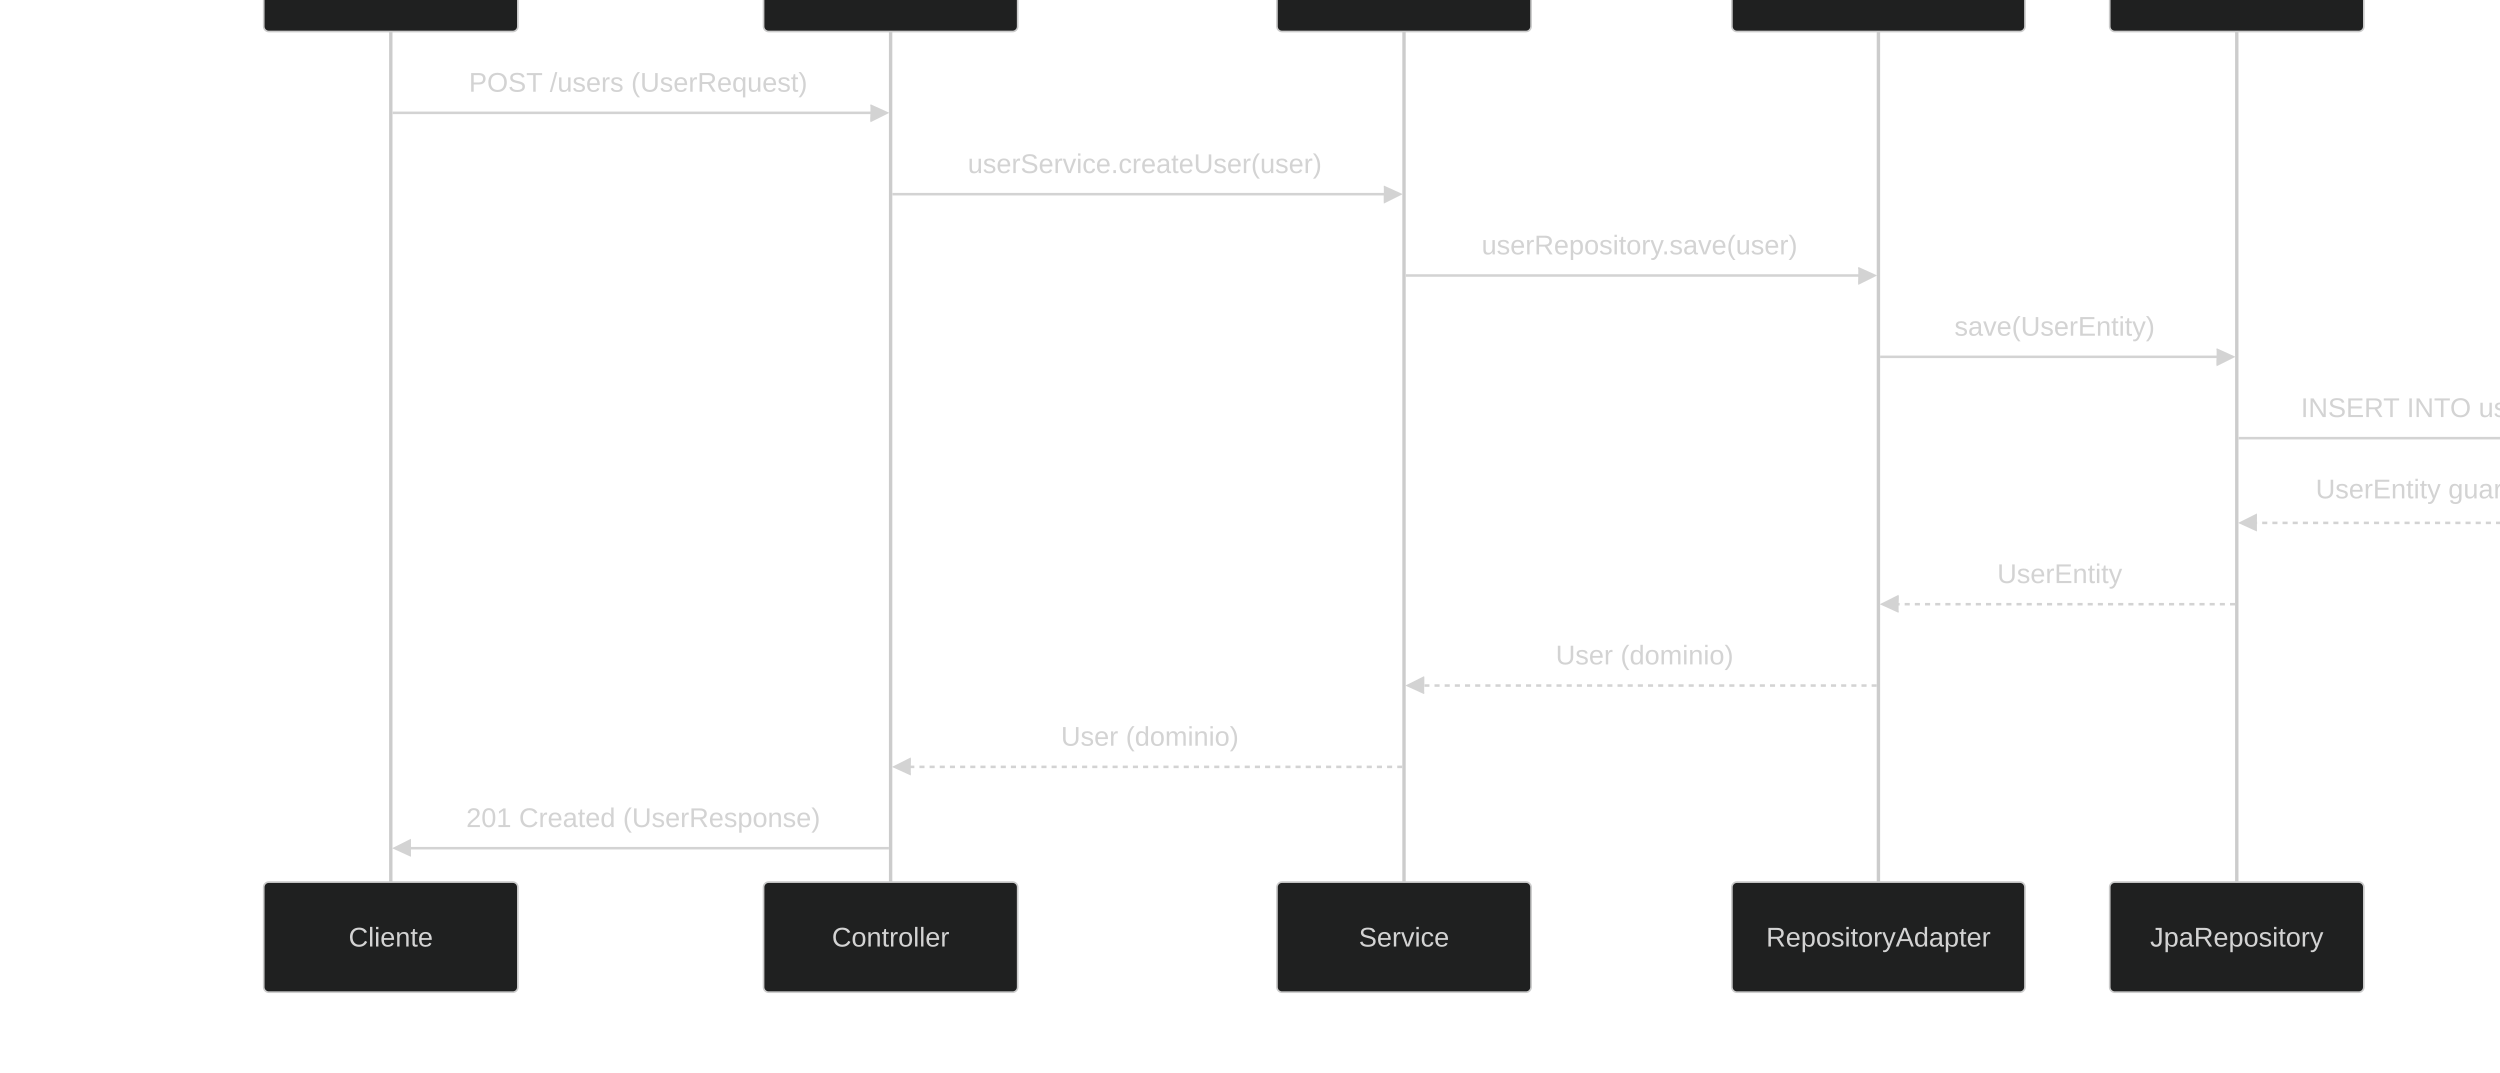
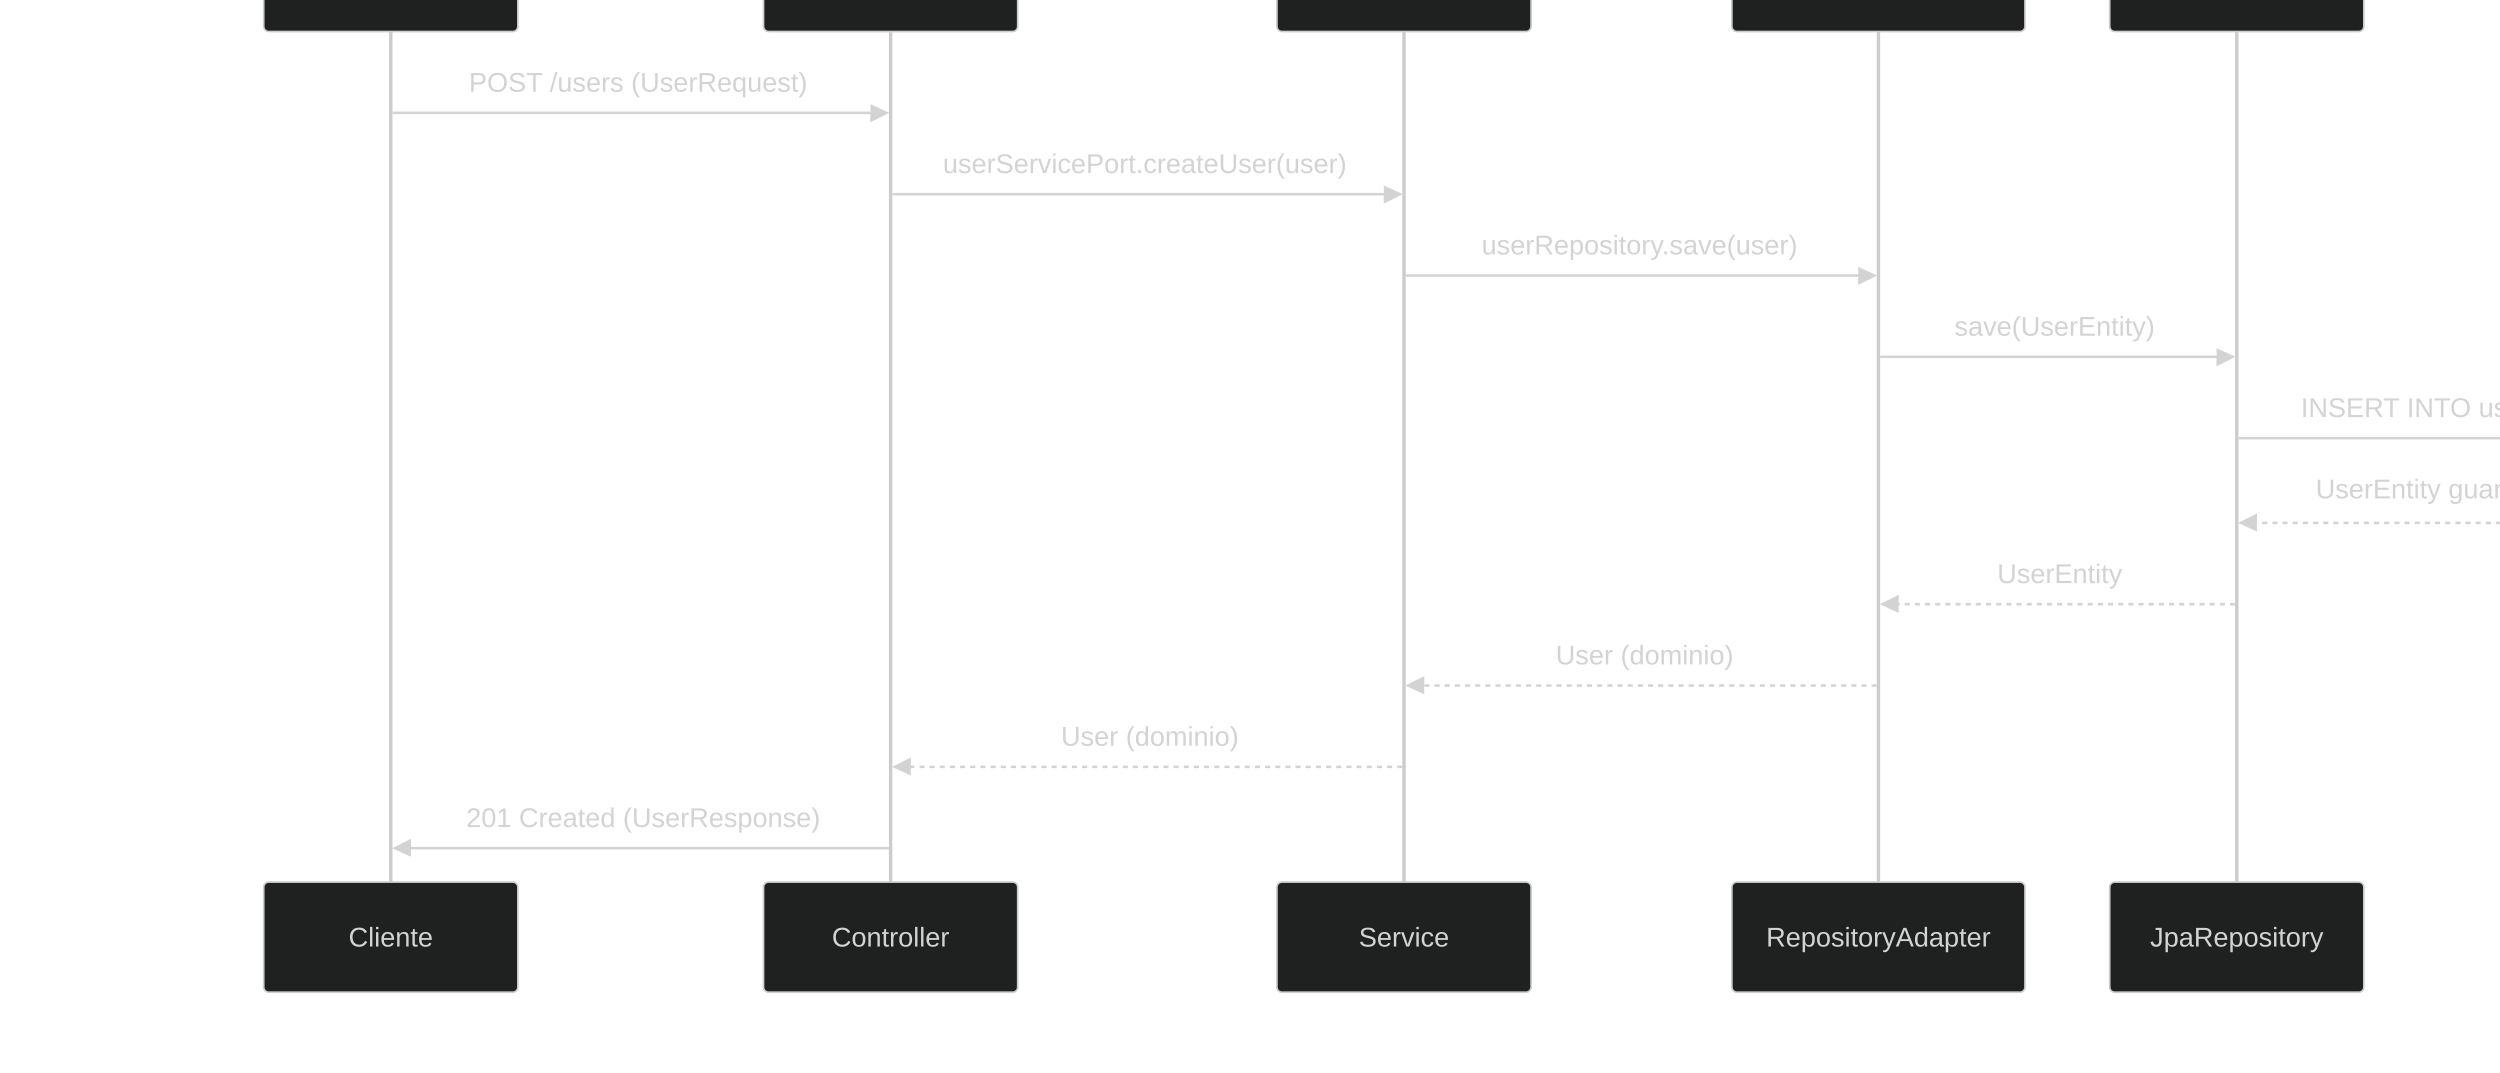
<svg xmlns="http://www.w3.org/2000/svg" aria-roledescription="sequence" role="graphics-document document" style="overflow: hidden; max-width: 100%;" width="100%" id="graph-48" height="100%">
  <defs>
    <symbol height="24" width="24" id="computer">
      <path d="M2 2v13h20v-13h-20zm18 11h-16v-9h16v9zm-10.228 6l.466-1h3.524l.467 1h-4.457zm14.228 3h-24l2-6h2.104l-1.33 4h18.45l-1.297-4h2.073l2 6zm-5-10h-14v-7h14v7z" transform="scale(.5)" />
    </symbol>
  </defs>
  <defs>
    <symbol clip-rule="evenodd" fill-rule="evenodd" id="database">
      <path d="M12.258.001l.256.004.255.005.253.008.251.01.249.012.247.015.246.016.242.019.241.02.239.023.236.024.233.027.231.028.229.031.225.032.223.034.22.036.217.038.214.04.211.041.208.043.205.045.201.046.198.048.194.05.191.051.187.053.183.054.18.056.175.057.172.059.168.06.163.061.16.063.155.064.15.066.074.033.073.033.071.034.07.034.069.035.068.035.067.035.066.035.064.036.064.036.062.036.06.036.06.037.058.037.058.037.055.038.055.038.053.038.052.038.051.039.05.039.048.039.047.039.045.04.044.04.043.04.041.04.04.041.039.041.037.041.036.041.034.041.033.042.032.042.03.042.029.042.027.042.026.043.024.043.023.043.021.043.02.043.018.044.017.043.015.044.013.044.012.044.011.045.009.044.007.045.006.045.004.045.002.045.001.045v17l-.001.045-.002.045-.004.045-.006.045-.007.045-.009.044-.011.045-.012.044-.013.044-.015.044-.017.043-.018.044-.02.043-.021.043-.023.043-.024.043-.026.043-.027.042-.029.042-.03.042-.032.042-.033.042-.034.041-.036.041-.037.041-.039.041-.04.041-.041.04-.043.04-.044.04-.045.04-.047.039-.048.039-.05.039-.051.039-.052.038-.053.038-.055.038-.055.038-.058.037-.058.037-.06.037-.06.036-.062.036-.064.036-.064.036-.066.035-.067.035-.068.035-.069.035-.07.034-.071.034-.073.033-.074.033-.15.066-.155.064-.16.063-.163.061-.168.06-.172.059-.175.057-.18.056-.183.054-.187.053-.191.051-.194.05-.198.048-.201.046-.205.045-.208.043-.211.041-.214.04-.217.038-.22.036-.223.034-.225.032-.229.031-.231.028-.233.027-.236.024-.239.023-.241.02-.242.019-.246.016-.247.015-.249.012-.251.01-.253.008-.255.005-.256.004-.258.001-.258-.001-.256-.004-.255-.005-.253-.008-.251-.01-.249-.012-.247-.015-.245-.016-.243-.019-.241-.02-.238-.023-.236-.024-.234-.027-.231-.028-.228-.031-.226-.032-.223-.034-.22-.036-.217-.038-.214-.04-.211-.041-.208-.043-.204-.045-.201-.046-.198-.048-.195-.05-.19-.051-.187-.053-.184-.054-.179-.056-.176-.057-.172-.059-.167-.06-.164-.061-.159-.063-.155-.064-.151-.066-.074-.033-.072-.033-.072-.034-.07-.034-.069-.035-.068-.035-.067-.035-.066-.035-.064-.036-.063-.036-.062-.036-.061-.036-.06-.037-.058-.037-.057-.037-.056-.038-.055-.038-.053-.038-.052-.038-.051-.039-.049-.039-.049-.039-.046-.039-.046-.04-.044-.04-.043-.04-.041-.04-.04-.041-.039-.041-.037-.041-.036-.041-.034-.041-.033-.042-.032-.042-.03-.042-.029-.042-.027-.042-.026-.043-.024-.043-.023-.043-.021-.043-.02-.043-.018-.044-.017-.043-.015-.044-.013-.044-.012-.044-.011-.045-.009-.044-.007-.045-.006-.045-.004-.045-.002-.045-.001-.045v-17l.001-.045.002-.045.004-.045.006-.045.007-.045.009-.044.011-.045.012-.044.013-.044.015-.044.017-.043.018-.044.02-.043.021-.043.023-.043.024-.043.026-.043.027-.042.029-.042.03-.042.032-.042.033-.042.034-.041.036-.041.037-.041.039-.041.04-.041.041-.04.043-.04.044-.04.046-.04.046-.039.049-.039.049-.039.051-.039.052-.038.053-.038.055-.038.056-.038.057-.037.058-.037.06-.037.061-.036.062-.036.063-.036.064-.036.066-.035.067-.035.068-.035.069-.035.07-.034.072-.034.072-.033.074-.033.151-.066.155-.064.159-.063.164-.061.167-.06.172-.059.176-.057.179-.056.184-.054.187-.053.19-.051.195-.05.198-.048.201-.046.204-.045.208-.043.211-.041.214-.04.217-.038.22-.036.223-.034.226-.032.228-.031.231-.028.234-.027.236-.024.238-.023.241-.02.243-.019.245-.016.247-.015.249-.012.251-.01.253-.008.255-.005.256-.004.258-.001.258.001zm-9.258 20.499v.01l.001.021.003.021.004.022.005.021.006.022.007.022.009.023.01.022.011.023.012.023.013.023.015.023.016.024.017.023.018.024.019.024.021.024.022.025.023.024.024.025.052.049.056.05.061.051.066.051.07.051.075.051.079.052.084.052.088.052.092.052.097.052.102.051.105.052.11.052.114.051.119.051.123.051.127.05.131.05.135.05.139.048.144.049.147.047.152.047.155.047.16.045.163.045.167.043.171.043.176.041.178.041.183.039.187.039.19.037.194.035.197.035.202.033.204.031.209.03.212.029.216.027.219.025.222.024.226.021.23.02.233.018.236.016.24.015.243.012.246.01.249.008.253.005.256.004.259.001.26-.001.257-.004.254-.005.25-.008.247-.011.244-.012.241-.014.237-.016.233-.018.231-.021.226-.021.224-.024.22-.026.216-.027.212-.028.21-.031.205-.031.202-.034.198-.034.194-.036.191-.037.187-.039.183-.04.179-.04.175-.042.172-.043.168-.044.163-.045.16-.046.155-.046.152-.047.148-.048.143-.049.139-.049.136-.05.131-.05.126-.05.123-.051.118-.052.114-.051.11-.052.106-.052.101-.052.096-.052.092-.052.088-.053.083-.051.079-.052.074-.052.07-.051.065-.051.06-.051.056-.05.051-.05.023-.024.023-.025.021-.024.02-.024.019-.024.018-.024.017-.024.015-.023.014-.024.013-.023.012-.023.01-.023.01-.022.008-.022.006-.022.006-.022.004-.022.004-.021.001-.021.001-.021v-4.127l-.077.055-.08.053-.083.054-.085.053-.087.052-.09.052-.093.051-.095.05-.097.05-.1.049-.102.049-.105.048-.106.047-.109.047-.111.046-.114.045-.115.045-.118.044-.12.043-.122.042-.124.042-.126.041-.128.04-.13.04-.132.038-.134.038-.135.037-.138.037-.139.035-.142.035-.143.034-.144.033-.147.032-.148.031-.15.03-.151.03-.153.029-.154.027-.156.027-.158.026-.159.025-.161.024-.162.023-.163.022-.165.021-.166.02-.167.019-.169.018-.169.017-.171.016-.173.015-.173.014-.175.013-.175.012-.177.011-.178.01-.179.008-.179.008-.181.006-.182.005-.182.004-.184.003-.184.002h-.37l-.184-.002-.184-.003-.182-.004-.182-.005-.181-.006-.179-.008-.179-.008-.178-.01-.176-.011-.176-.012-.175-.013-.173-.014-.172-.015-.171-.016-.17-.017-.169-.018-.167-.019-.166-.02-.165-.021-.163-.022-.162-.023-.161-.024-.159-.025-.157-.026-.156-.027-.155-.027-.153-.029-.151-.03-.15-.03-.148-.031-.146-.032-.145-.033-.143-.034-.141-.035-.14-.035-.137-.037-.136-.037-.134-.038-.132-.038-.13-.04-.128-.04-.126-.041-.124-.042-.122-.042-.12-.044-.117-.043-.116-.045-.113-.045-.112-.046-.109-.047-.106-.047-.105-.048-.102-.049-.1-.049-.097-.05-.095-.05-.093-.052-.09-.051-.087-.052-.085-.053-.083-.054-.08-.054-.077-.054v4.127zm0-5.654v.011l.001.021.003.021.004.021.005.022.006.022.007.022.009.022.01.022.011.023.012.023.013.023.015.024.016.023.017.024.018.024.019.024.021.024.022.024.023.025.024.024.052.05.056.05.061.05.066.051.07.051.075.052.079.051.084.052.088.052.092.052.097.052.102.052.105.052.11.051.114.051.119.052.123.05.127.051.131.05.135.049.139.049.144.048.147.048.152.047.155.046.16.045.163.045.167.044.171.042.176.042.178.04.183.04.187.038.19.037.194.036.197.034.202.033.204.032.209.03.212.028.216.027.219.025.222.024.226.022.23.02.233.018.236.016.24.014.243.012.246.01.249.008.253.006.256.003.259.001.26-.001.257-.003.254-.006.25-.008.247-.01.244-.012.241-.015.237-.016.233-.018.231-.02.226-.022.224-.024.22-.025.216-.027.212-.029.21-.03.205-.032.202-.033.198-.035.194-.036.191-.037.187-.039.183-.039.179-.041.175-.042.172-.043.168-.044.163-.045.16-.045.155-.047.152-.047.148-.048.143-.048.139-.05.136-.049.131-.05.126-.051.123-.051.118-.051.114-.052.11-.052.106-.052.101-.052.096-.052.092-.052.088-.052.083-.052.079-.052.074-.051.07-.052.065-.051.06-.05.056-.051.051-.049.023-.025.023-.024.021-.025.02-.024.019-.024.018-.024.017-.024.015-.023.014-.023.013-.024.012-.022.01-.023.01-.023.008-.022.006-.022.006-.022.004-.021.004-.022.001-.021.001-.021v-4.139l-.077.054-.08.054-.083.054-.085.052-.087.053-.09.051-.093.051-.095.051-.097.05-.1.049-.102.049-.105.048-.106.047-.109.047-.111.046-.114.045-.115.044-.118.044-.12.044-.122.042-.124.042-.126.041-.128.04-.13.039-.132.039-.134.038-.135.037-.138.036-.139.036-.142.035-.143.033-.144.033-.147.033-.148.031-.15.03-.151.03-.153.028-.154.028-.156.027-.158.026-.159.025-.161.024-.162.023-.163.022-.165.021-.166.02-.167.019-.169.018-.169.017-.171.016-.173.015-.173.014-.175.013-.175.012-.177.011-.178.009-.179.009-.179.007-.181.007-.182.005-.182.004-.184.003-.184.002h-.37l-.184-.002-.184-.003-.182-.004-.182-.005-.181-.007-.179-.007-.179-.009-.178-.009-.176-.011-.176-.012-.175-.013-.173-.014-.172-.015-.171-.016-.17-.017-.169-.018-.167-.019-.166-.02-.165-.021-.163-.022-.162-.023-.161-.024-.159-.025-.157-.026-.156-.027-.155-.028-.153-.028-.151-.03-.15-.03-.148-.031-.146-.033-.145-.033-.143-.033-.141-.035-.14-.036-.137-.036-.136-.037-.134-.038-.132-.039-.13-.039-.128-.04-.126-.041-.124-.042-.122-.043-.12-.043-.117-.044-.116-.044-.113-.046-.112-.046-.109-.046-.106-.047-.105-.048-.102-.049-.1-.049-.097-.05-.095-.051-.093-.051-.09-.051-.087-.053-.085-.052-.083-.054-.08-.054-.077-.054v4.139zm0-5.666v.011l.001.02.003.022.004.021.005.022.006.021.007.022.009.023.01.022.011.023.012.023.013.023.015.023.016.024.017.024.018.023.019.024.021.025.022.024.023.024.024.025.052.05.056.05.061.05.066.051.07.051.075.052.079.051.084.052.088.052.092.052.097.052.102.052.105.051.11.052.114.051.119.051.123.051.127.05.131.05.135.05.139.049.144.048.147.048.152.047.155.046.16.045.163.045.167.043.171.043.176.042.178.04.183.04.187.038.19.037.194.036.197.034.202.033.204.032.209.03.212.028.216.027.219.025.222.024.226.021.23.02.233.018.236.017.24.014.243.012.246.01.249.008.253.006.256.003.259.001.26-.001.257-.003.254-.006.25-.008.247-.01.244-.013.241-.014.237-.016.233-.018.231-.02.226-.022.224-.024.22-.025.216-.027.212-.029.21-.03.205-.032.202-.033.198-.035.194-.036.191-.037.187-.039.183-.039.179-.041.175-.042.172-.043.168-.044.163-.045.16-.045.155-.047.152-.047.148-.048.143-.049.139-.049.136-.049.131-.051.126-.05.123-.051.118-.052.114-.051.11-.052.106-.052.101-.052.096-.052.092-.052.088-.052.083-.052.079-.052.074-.052.07-.051.065-.051.06-.051.056-.05.051-.049.023-.025.023-.025.021-.024.02-.024.019-.024.018-.024.017-.024.015-.023.014-.024.013-.023.012-.023.01-.022.01-.023.008-.022.006-.022.006-.022.004-.022.004-.021.001-.021.001-.021v-4.153l-.077.054-.08.054-.083.053-.085.053-.087.053-.09.051-.093.051-.095.051-.097.05-.1.049-.102.048-.105.048-.106.048-.109.046-.111.046-.114.046-.115.044-.118.044-.12.043-.122.043-.124.042-.126.041-.128.04-.13.039-.132.039-.134.038-.135.037-.138.036-.139.036-.142.034-.143.034-.144.033-.147.032-.148.032-.15.03-.151.03-.153.028-.154.028-.156.027-.158.026-.159.024-.161.024-.162.023-.163.023-.165.021-.166.02-.167.019-.169.018-.169.017-.171.016-.173.015-.173.014-.175.013-.175.012-.177.01-.178.01-.179.009-.179.007-.181.006-.182.006-.182.004-.184.003-.184.001-.185.001-.185-.001-.184-.001-.184-.003-.182-.004-.182-.006-.181-.006-.179-.007-.179-.009-.178-.01-.176-.01-.176-.012-.175-.013-.173-.014-.172-.015-.171-.016-.17-.017-.169-.018-.167-.019-.166-.02-.165-.021-.163-.023-.162-.023-.161-.024-.159-.024-.157-.026-.156-.027-.155-.028-.153-.028-.151-.03-.15-.03-.148-.032-.146-.032-.145-.033-.143-.034-.141-.034-.14-.036-.137-.036-.136-.037-.134-.038-.132-.039-.13-.039-.128-.041-.126-.041-.124-.041-.122-.043-.12-.043-.117-.044-.116-.044-.113-.046-.112-.046-.109-.046-.106-.048-.105-.048-.102-.048-.1-.05-.097-.049-.095-.051-.093-.051-.09-.052-.087-.052-.085-.053-.083-.053-.08-.054-.077-.054v4.153zm8.74-8.179l-.257.004-.254.005-.25.008-.247.011-.244.012-.241.014-.237.016-.233.018-.231.021-.226.022-.224.023-.22.026-.216.027-.212.028-.21.031-.205.032-.202.033-.198.034-.194.036-.191.038-.187.038-.183.04-.179.041-.175.042-.172.043-.168.043-.163.045-.16.046-.155.046-.152.048-.148.048-.143.048-.139.049-.136.05-.131.05-.126.051-.123.051-.118.051-.114.052-.11.052-.106.052-.101.052-.096.052-.092.052-.088.052-.083.052-.079.052-.074.051-.07.052-.065.051-.06.05-.056.05-.051.05-.023.025-.023.024-.021.024-.02.025-.019.024-.018.024-.017.023-.015.024-.014.023-.013.023-.012.023-.01.023-.01.022-.008.022-.006.023-.006.021-.004.022-.004.021-.001.021-.001.021.001.021.001.021.004.021.004.022.006.021.006.023.008.022.01.022.01.023.012.023.013.023.014.023.015.024.017.023.018.024.019.024.02.025.021.024.023.024.023.025.051.05.056.05.06.05.065.051.07.052.074.051.079.052.083.052.088.052.092.052.096.052.101.052.106.052.11.052.114.052.118.051.123.051.126.051.131.05.136.05.139.049.143.048.148.048.152.048.155.046.16.046.163.045.168.043.172.043.175.042.179.041.183.04.187.038.191.038.194.036.198.034.202.033.205.032.21.031.212.028.216.027.22.026.224.023.226.022.231.021.233.018.237.016.241.014.244.012.247.011.25.008.254.005.257.004.26.001.26-.001.257-.004.254-.005.25-.008.247-.011.244-.012.241-.014.237-.016.233-.018.231-.021.226-.022.224-.023.22-.026.216-.027.212-.028.21-.031.205-.032.202-.033.198-.034.194-.036.191-.038.187-.038.183-.04.179-.041.175-.042.172-.043.168-.043.163-.045.16-.046.155-.046.152-.048.148-.048.143-.048.139-.049.136-.05.131-.05.126-.051.123-.051.118-.051.114-.052.11-.052.106-.052.101-.052.096-.052.092-.052.088-.052.083-.052.079-.052.074-.051.07-.052.065-.051.06-.05.056-.05.051-.05.023-.025.023-.024.021-.024.02-.025.019-.024.018-.024.017-.023.015-.024.014-.023.013-.023.012-.023.01-.023.01-.022.008-.022.006-.023.006-.021.004-.022.004-.021.001-.021.001-.021-.001-.021-.001-.021-.004-.021-.004-.022-.006-.021-.006-.023-.008-.022-.01-.022-.01-.023-.012-.023-.013-.023-.014-.023-.015-.024-.017-.023-.018-.024-.019-.024-.02-.025-.021-.024-.023-.024-.023-.025-.051-.05-.056-.05-.06-.05-.065-.051-.07-.052-.074-.051-.079-.052-.083-.052-.088-.052-.092-.052-.096-.052-.101-.052-.106-.052-.11-.052-.114-.052-.118-.051-.123-.051-.126-.051-.131-.05-.136-.05-.139-.049-.143-.048-.148-.048-.152-.048-.155-.046-.16-.046-.163-.045-.168-.043-.172-.043-.175-.042-.179-.041-.183-.04-.187-.038-.191-.038-.194-.036-.198-.034-.202-.033-.205-.032-.21-.031-.212-.028-.216-.027-.22-.026-.224-.023-.226-.022-.231-.021-.233-.018-.237-.016-.241-.014-.244-.012-.247-.011-.25-.008-.254-.005-.257-.004-.26-.001-.26.001z" transform="scale(.5)" />
    </symbol>
  </defs>
  <defs>
    <symbol height="24" width="24" id="clock">
      <path d="M12 2c5.514 0 10 4.486 10 10s-4.486 10-10 10-10-4.486-10-10 4.486-10 10-10zm0-2c-6.627 0-12 5.373-12 12s5.373 12 12 12 12-5.373 12-12-5.373-12-12-12zm5.848 12.459c.202.038.202.333.001.372-1.907.361-6.045 1.111-6.547 1.111-.719 0-1.301-.582-1.301-1.301 0-.512.77-5.447 1.125-7.445.034-.192.312-.181.343.014l.985 6.238 5.394 1.011z" transform="scale(.5)" />
    </symbol>
  </defs>
  <defs>
    <marker orient="auto-start-reverse" markerHeight="12" markerWidth="12" markerUnits="userSpaceOnUse" refY="5" refX="7.9" id="arrowhead">
      <path d="M -1 0 L 10 5 L 0 10 z" />
    </marker>
  </defs>
  <defs>
    <marker refY="4.5" refX="4" orient="auto" markerHeight="8" markerWidth="15" id="crosshead">
      <path style="stroke-dasharray: 0, 0;" d="M 1,2 L 6,7 M 6,2 L 1,7" stroke-width="1pt" stroke="#000000" fill="none" />
    </marker>
  </defs>
  <defs>
    <marker orient="auto" markerHeight="28" markerWidth="20" refY="7" refX="15.5" id="filled-head">
      <path d="M 18,7 L9,13 L14,7 L9,1 Z" />
    </marker>
  </defs>
  <defs>
    <marker orient="auto" markerHeight="40" markerWidth="60" refY="15" refX="15" id="sequencenumber">
      <circle r="6" cy="15" cx="15" />
    </marker>
  </defs>
  <g id="viewport-20250405004657098" class="svg-pan-zoom_viewport" transform="matrix(0.9064524,0,0,0.9064524,141.0842,-42.05754)" style="transform: matrix(0.906452, 0, 0, 0.906452, 141.084, -42.0575);">
    <g>
      <rect class="actor actor-bottom" ry="3" rx="3" name="DB" height="65" width="150" stroke="#666" fill="#eaeaea" y="567" x="1324.5" />
      <text style="text-anchor: middle; font-size: 16px; font-weight: 400;" class="actor actor-box" alignment-baseline="central" dominant-baseline="central" y="599.5" x="1399.5">
        <tspan dy="0" x="1399.5">DB</tspan>
      </text>
    </g>
    <g>
      <rect class="actor actor-bottom" ry="3" rx="3" name="JpaRepository" height="65" width="150" stroke="#666" fill="#eaeaea" y="567" x="1089.5" />
      <text style="text-anchor: middle; font-size: 16px; font-weight: 400;" class="actor actor-box" alignment-baseline="central" dominant-baseline="central" y="599.5" x="1164.5">
        <tspan dy="0" x="1164.5">JpaRepository</tspan>
      </text>
    </g>
    <g>
      <rect class="actor actor-bottom" ry="3" rx="3" name="RepositoryAdapter" height="65" width="173" stroke="#666" fill="#eaeaea" y="567" x="866.5" />
      <text style="text-anchor: middle; font-size: 16px; font-weight: 400;" class="actor actor-box" alignment-baseline="central" dominant-baseline="central" y="599.5" x="953">
        <tspan dy="0" x="953">RepositoryAdapter</tspan>
      </text>
    </g>
    <g>
      <rect class="actor actor-bottom" ry="3" rx="3" name="Service" height="65" width="150" stroke="#666" fill="#eaeaea" y="567" x="598" />
      <text style="text-anchor: middle; font-size: 16px; font-weight: 400;" class="actor actor-box" alignment-baseline="central" dominant-baseline="central" y="599.5" x="673">
        <tspan dy="0" x="673">Service</tspan>
      </text>
    </g>
    <g>
      <rect class="actor actor-bottom" ry="3" rx="3" name="Controller" height="65" width="150" stroke="#666" fill="#eaeaea" y="567" x="295" />
      <text style="text-anchor: middle; font-size: 16px; font-weight: 400;" class="actor actor-box" alignment-baseline="central" dominant-baseline="central" y="599.5" x="370">
        <tspan dy="0" x="370">Controller</tspan>
      </text>
    </g>
    <g>
      <rect class="actor actor-bottom" ry="3" rx="3" name="Cliente" height="65" width="150" stroke="#666" fill="#eaeaea" y="567" x="0" />
      <text style="text-anchor: middle; font-size: 16px; font-weight: 400;" class="actor actor-box" alignment-baseline="central" dominant-baseline="central" y="599.5" x="75">
        <tspan dy="0" x="75">Cliente</tspan>
      </text>
    </g>
    <g>
      <line name="DB" stroke="#999" stroke-width="0.5px" class="actor-line 200" y2="567" x2="1399.5" y1="65" x1="1399.5" id="actor12" />
      <g id="root-12">
        <rect class="actor actor-top" ry="3" rx="3" name="DB" height="65" width="150" stroke="#666" fill="#eaeaea" y="0" x="1324.5" />
        <text style="text-anchor: middle; font-size: 16px; font-weight: 400;" class="actor actor-box" alignment-baseline="central" dominant-baseline="central" y="32.5" x="1399.5">
          <tspan dy="0" x="1399.5">DB</tspan>
        </text>
      </g>
    </g>
    <g>
      <line name="JpaRepository" stroke="#999" stroke-width="0.5px" class="actor-line 200" y2="567" x2="1164.5" y1="65" x1="1164.5" id="actor11" />
      <g id="root-11">
        <rect class="actor actor-top" ry="3" rx="3" name="JpaRepository" height="65" width="150" stroke="#666" fill="#eaeaea" y="0" x="1089.5" />
        <text style="text-anchor: middle; font-size: 16px; font-weight: 400;" class="actor actor-box" alignment-baseline="central" dominant-baseline="central" y="32.5" x="1164.5">
          <tspan dy="0" x="1164.5">JpaRepository</tspan>
        </text>
      </g>
    </g>
    <g>
      <line name="RepositoryAdapter" stroke="#999" stroke-width="0.5px" class="actor-line 200" y2="567" x2="953" y1="65" x1="953" id="actor10" />
      <g id="root-10">
        <rect class="actor actor-top" ry="3" rx="3" name="RepositoryAdapter" height="65" width="173" stroke="#666" fill="#eaeaea" y="0" x="866.5" />
        <text style="text-anchor: middle; font-size: 16px; font-weight: 400;" class="actor actor-box" alignment-baseline="central" dominant-baseline="central" y="32.5" x="953">
          <tspan dy="0" x="953">RepositoryAdapter</tspan>
        </text>
      </g>
    </g>
    <g>
      <line name="Service" stroke="#999" stroke-width="0.5px" class="actor-line 200" y2="567" x2="673" y1="65" x1="673" id="actor9" />
      <g id="root-9">
        <rect class="actor actor-top" ry="3" rx="3" name="Service" height="65" width="150" stroke="#666" fill="#eaeaea" y="0" x="598" />
        <text style="text-anchor: middle; font-size: 16px; font-weight: 400;" class="actor actor-box" alignment-baseline="central" dominant-baseline="central" y="32.5" x="673">
          <tspan dy="0" x="673">Service</tspan>
        </text>
      </g>
    </g>
    <g>
      <line name="Controller" stroke="#999" stroke-width="0.5px" class="actor-line 200" y2="567" x2="370" y1="65" x1="370" id="actor8" />
      <g id="root-8">
        <rect class="actor actor-top" ry="3" rx="3" name="Controller" height="65" width="150" stroke="#666" fill="#eaeaea" y="0" x="295" />
        <text style="text-anchor: middle; font-size: 16px; font-weight: 400;" class="actor actor-box" alignment-baseline="central" dominant-baseline="central" y="32.5" x="370">
          <tspan dy="0" x="370">Controller</tspan>
        </text>
      </g>
    </g>
    <g>
      <line name="Cliente" stroke="#999" stroke-width="0.5px" class="actor-line 200" y2="567" x2="75" y1="65" x1="75" id="actor7" />
      <g id="root-7">
        <rect class="actor actor-top" ry="3" rx="3" name="Cliente" height="65" width="150" stroke="#666" fill="#eaeaea" y="0" x="0" />
        <text style="text-anchor: middle; font-size: 16px; font-weight: 400;" class="actor actor-box" alignment-baseline="central" dominant-baseline="central" y="32.5" x="75">
          <tspan dy="0" x="75">Cliente</tspan>
        </text>
      </g>
    </g>
    <style>#graph-48{font-family:"trebuchet ms",verdana,arial,sans-serif;font-size:16px;fill:#ccc;}@keyframes edge-animation-frame{from{stroke-dashoffset:0;}}@keyframes dash{to{stroke-dashoffset:0;}}#graph-48 .edge-animation-slow{stroke-dasharray:9,5!important;stroke-dashoffset:900;animation:dash 50s linear infinite;stroke-linecap:round;}#graph-48 .edge-animation-fast{stroke-dasharray:9,5!important;stroke-dashoffset:900;animation:dash 20s linear infinite;stroke-linecap:round;}#graph-48 .error-icon{fill:#a44141;}#graph-48 .error-text{fill:#ddd;stroke:#ddd;}#graph-48 .edge-thickness-normal{stroke-width:1px;}#graph-48 .edge-thickness-thick{stroke-width:3.5px;}#graph-48 .edge-pattern-solid{stroke-dasharray:0;}#graph-48 .edge-thickness-invisible{stroke-width:0;fill:none;}#graph-48 .edge-pattern-dashed{stroke-dasharray:3;}#graph-48 .edge-pattern-dotted{stroke-dasharray:2;}#graph-48 .marker{fill:lightgrey;stroke:lightgrey;}#graph-48 .marker.cross{stroke:lightgrey;}#graph-48 svg{font-family:"trebuchet ms",verdana,arial,sans-serif;font-size:16px;}#graph-48 p{margin:0;}#graph-48 .actor{stroke:#ccc;fill:#1f2020;}#graph-48 text.actor&gt;tspan{fill:lightgrey;stroke:none;}#graph-48 .actor-line{stroke:#ccc;}#graph-48 .messageLine0{stroke-width:1.5;stroke-dasharray:none;stroke:lightgrey;}#graph-48 .messageLine1{stroke-width:1.5;stroke-dasharray:2,2;stroke:lightgrey;}#graph-48 #arrowhead path{fill:lightgrey;stroke:lightgrey;}#graph-48 .sequenceNumber{fill:black;}#graph-48 #sequencenumber{fill:lightgrey;}#graph-48 #crosshead path{fill:lightgrey;stroke:lightgrey;}#graph-48 .messageText{fill:lightgrey;stroke:none;}#graph-48 .labelBox{stroke:#ccc;fill:#1f2020;}#graph-48 .labelText,#graph-48 .labelText&gt;tspan{fill:lightgrey;stroke:none;}#graph-48 .loopText,#graph-48 .loopText&gt;tspan{fill:lightgrey;stroke:none;}#graph-48 .loopLine{stroke-width:2px;stroke-dasharray:2,2;stroke:#ccc;fill:#ccc;}#graph-48 .note{stroke:hsl(180, 0%, 18.353%);fill:hsl(180, 1.587%, 28.353%);}#graph-48 .noteText,#graph-48 .noteText&gt;tspan{fill:rgb(183.848, 181.552, 181.552);stroke:none;}#graph-48 .activation0{fill:hsl(180, 1.587%, 28.353%);stroke:#ccc;}#graph-48 .activation1{fill:hsl(180, 1.587%, 28.353%);stroke:#ccc;}#graph-48 .activation2{fill:hsl(180, 1.587%, 28.353%);stroke:#ccc;}#graph-48 .actorPopupMenu{position:absolute;}#graph-48 .actorPopupMenuPanel{position:absolute;fill:#1f2020;box-shadow:0px 8px 16px 0px rgba(0,0,0,0.2);filter:drop-shadow(3px 5px 2px rgb(0 0 0 / 0.4));}#graph-48 .actor-man line{stroke:#ccc;fill:#1f2020;}#graph-48 .actor-man circle,#graph-48 line{stroke:#ccc;fill:#1f2020;stroke-width:2px;}#graph-48 :root{--mermaid-font-family:"trebuchet ms",verdana,arial,sans-serif;}</style>
    <g />
    <text style="font-size: 16px; font-weight: 400;" dy="1em" class="messageText" alignment-baseline="middle" dominant-baseline="middle" text-anchor="middle" y="80" x="221">POST /users (UserRequest)</text>
    <line style="fill: none;" marker-end="url(#arrowhead)" stroke="none" stroke-width="2" class="messageLine0" y2="113" x2="366" y1="113" x1="76" />
-     <text style="font-size: 16px; font-weight: 400;" dy="1em" class="messageText" alignment-baseline="middle" dominant-baseline="middle" text-anchor="middle" y="128" x="520">userService.createUser(user)</text>
+     <text style="font-size: 16px; font-weight: 400;" dy="1em" class="messageText" alignment-baseline="middle" dominant-baseline="middle" text-anchor="middle" y="128" x="520">userServicePort.createUser(user)</text>
    <line style="fill: none;" marker-end="url(#arrowhead)" stroke="none" stroke-width="2" class="messageLine0" y2="161" x2="669" y1="161" x1="371" />
    <text style="font-size: 16px; font-weight: 400;" dy="1em" class="messageText" alignment-baseline="middle" dominant-baseline="middle" text-anchor="middle" y="176" x="812">userRepository.save(user)</text>
    <line style="fill: none;" marker-end="url(#arrowhead)" stroke="none" stroke-width="2" class="messageLine0" y2="209" x2="949" y1="209" x1="674" />
    <text style="font-size: 16px; font-weight: 400;" dy="1em" class="messageText" alignment-baseline="middle" dominant-baseline="middle" text-anchor="middle" y="224" x="1057">save(UserEntity)</text>
    <line style="fill: none;" marker-end="url(#arrowhead)" stroke="none" stroke-width="2" class="messageLine0" y2="257" x2="1160.5" y1="257" x1="954" />
    <text style="font-size: 16px; font-weight: 400;" dy="1em" class="messageText" alignment-baseline="middle" dominant-baseline="middle" text-anchor="middle" y="272" x="1281">INSERT INTO users...</text>
    <line style="fill: none;" marker-end="url(#arrowhead)" stroke="none" stroke-width="2" class="messageLine0" y2="305" x2="1395.5" y1="305" x1="1165.5" />
    <text style="font-size: 16px; font-weight: 400;" dy="1em" class="messageText" alignment-baseline="middle" dominant-baseline="middle" text-anchor="middle" y="320" x="1284">UserEntity guardado</text>
    <line style="stroke-dasharray: 3, 3; fill: none;" marker-end="url(#arrowhead)" stroke="none" stroke-width="2" class="messageLine1" y2="355" x2="1168.5" y1="355" x1="1398.5" />
    <text style="font-size: 16px; font-weight: 400;" dy="1em" class="messageText" alignment-baseline="middle" dominant-baseline="middle" text-anchor="middle" y="370" x="1060">UserEntity</text>
    <line style="stroke-dasharray: 3, 3; fill: none;" marker-end="url(#arrowhead)" stroke="none" stroke-width="2" class="messageLine1" y2="403" x2="957" y1="403" x1="1163.5" />
    <text style="font-size: 16px; font-weight: 400;" dy="1em" class="messageText" alignment-baseline="middle" dominant-baseline="middle" text-anchor="middle" y="418" x="815">User (dominio)</text>
    <line style="stroke-dasharray: 3, 3; fill: none;" marker-end="url(#arrowhead)" stroke="none" stroke-width="2" class="messageLine1" y2="451" x2="677" y1="451" x1="952" />
    <text style="font-size: 16px; font-weight: 400;" dy="1em" class="messageText" alignment-baseline="middle" dominant-baseline="middle" text-anchor="middle" y="466" x="523">User (dominio)</text>
    <line style="stroke-dasharray: 3, 3; fill: none;" marker-end="url(#arrowhead)" stroke="none" stroke-width="2" class="messageLine1" y2="499" x2="374" y1="499" x1="672" />
    <text style="font-size: 16px; font-weight: 400;" dy="1em" class="messageText" alignment-baseline="middle" dominant-baseline="middle" text-anchor="middle" y="514" x="224">201 Created (UserResponse)</text>
    <line style="fill: none;" marker-end="url(#arrowhead)" stroke="none" stroke-width="2" class="messageLine0" y2="547" x2="79" y1="547" x1="369" />
  </g>
</svg>
